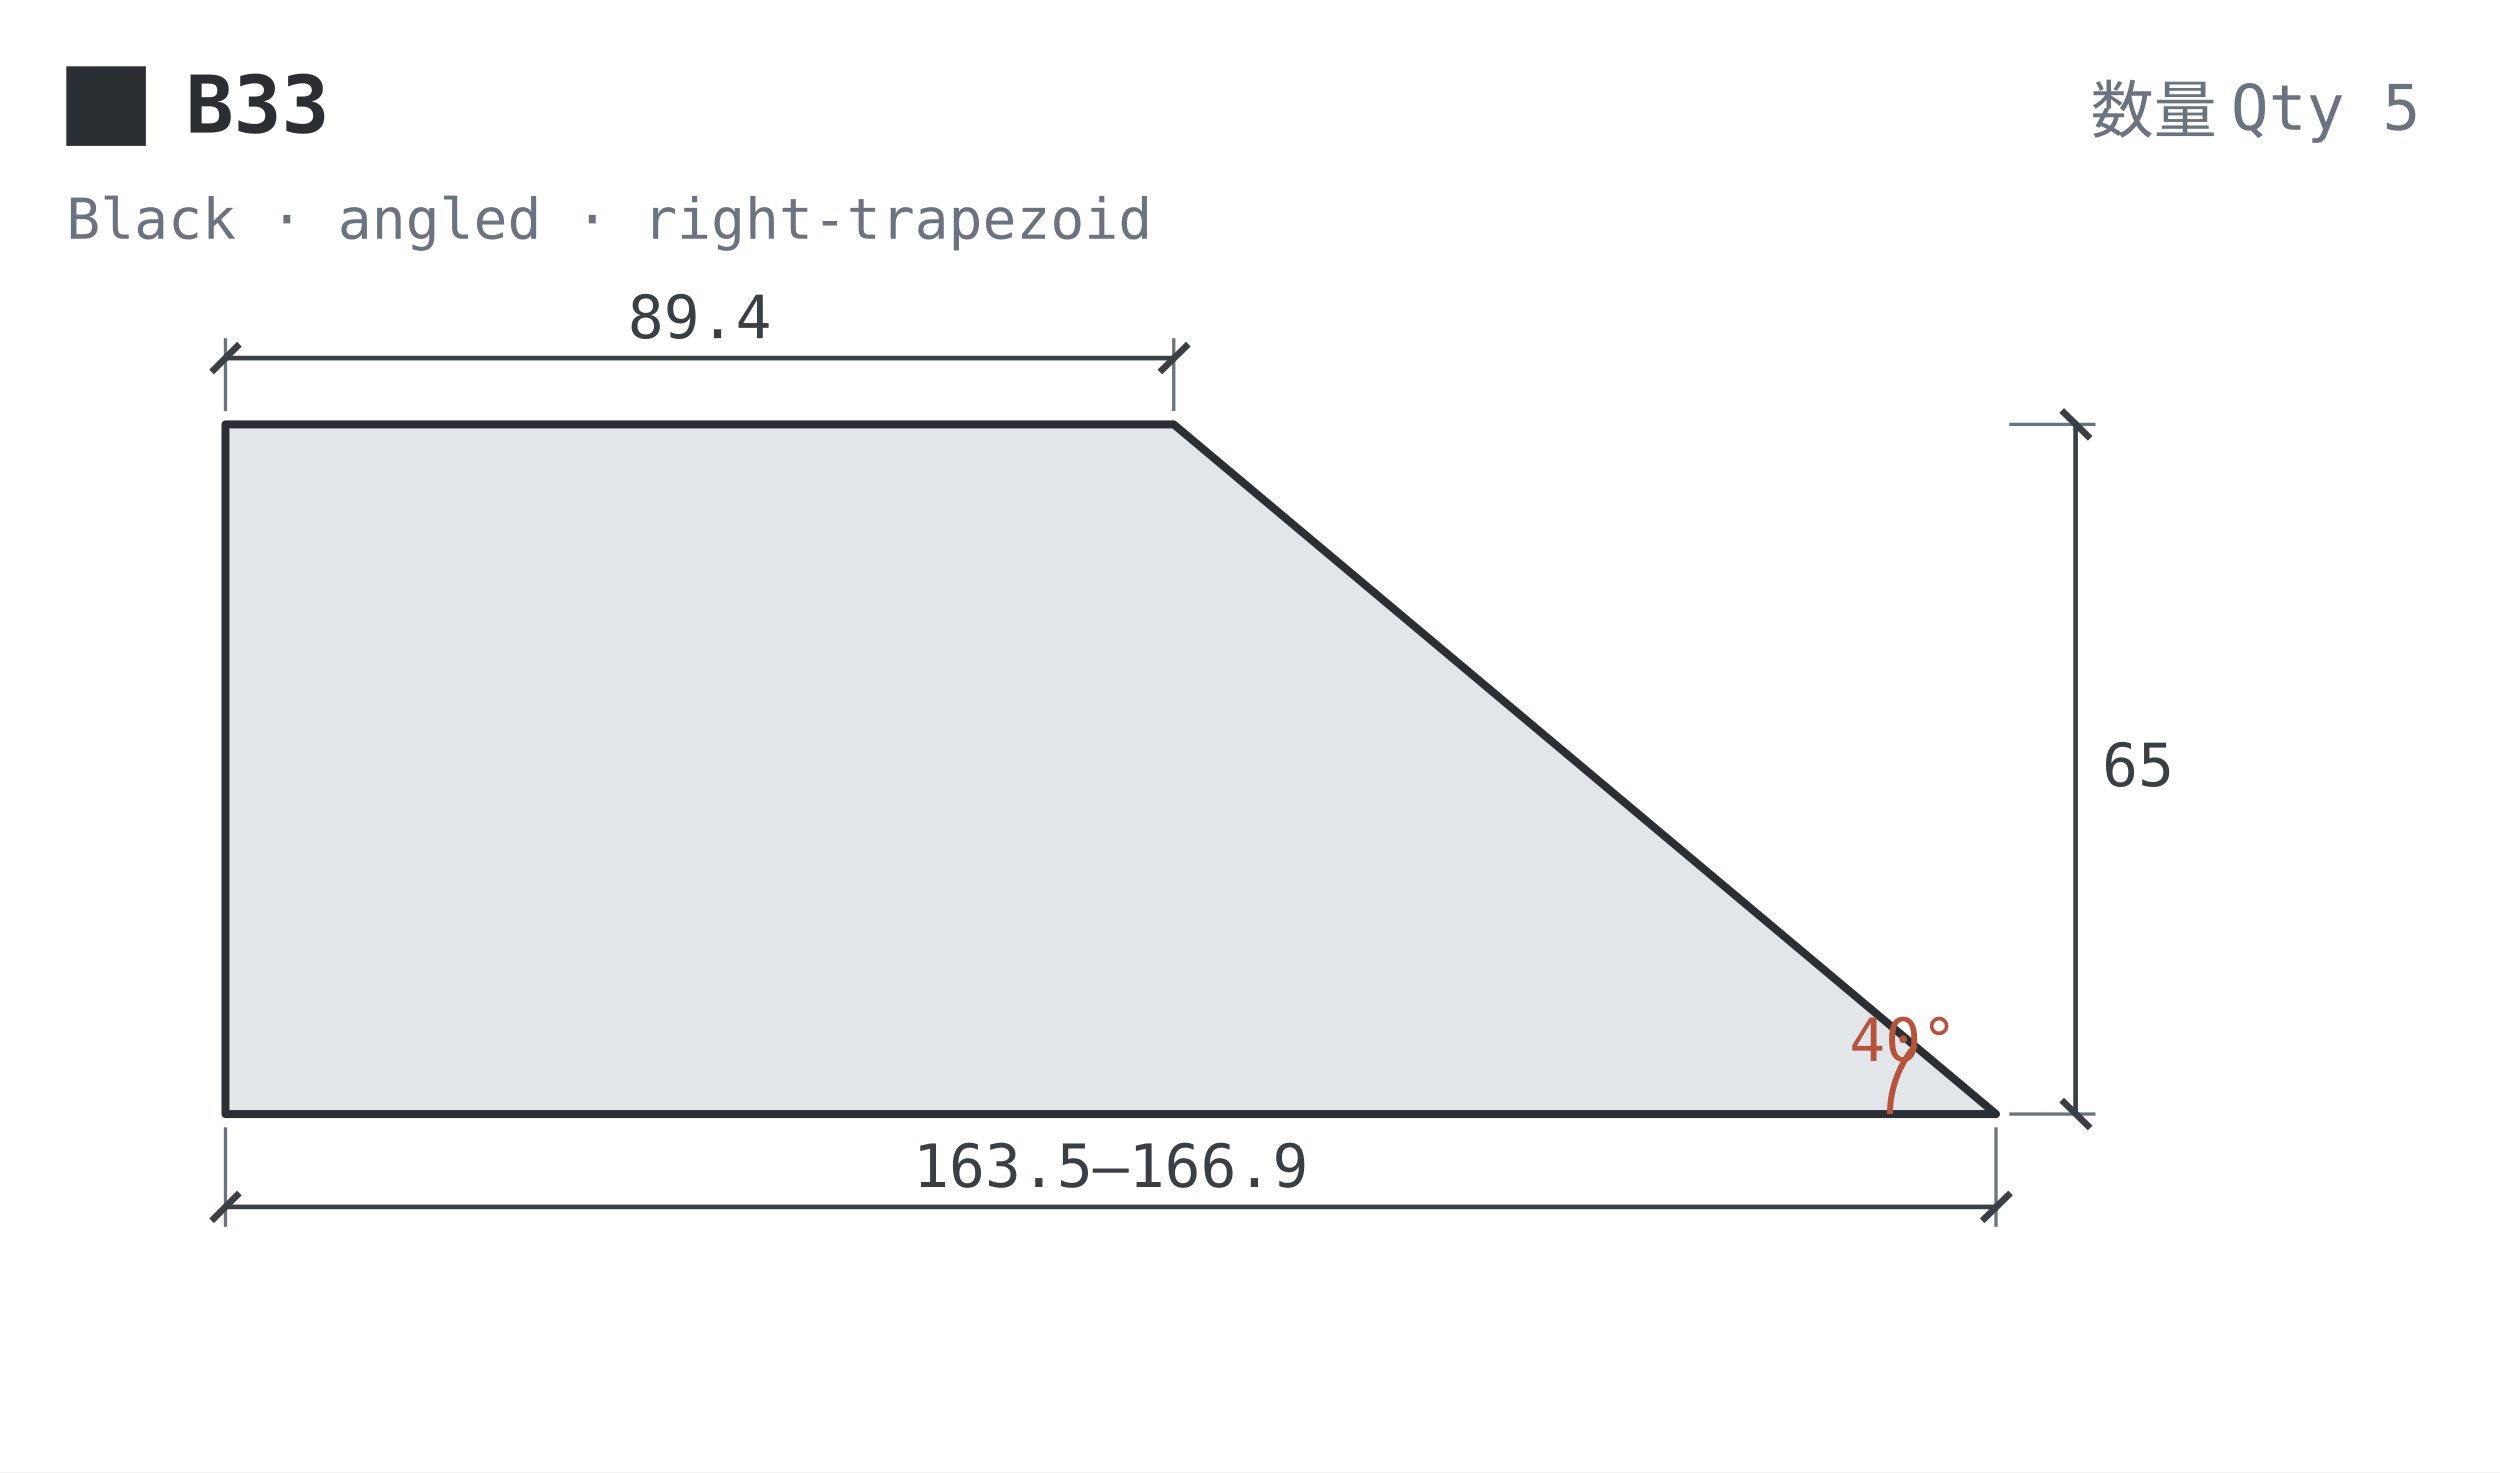
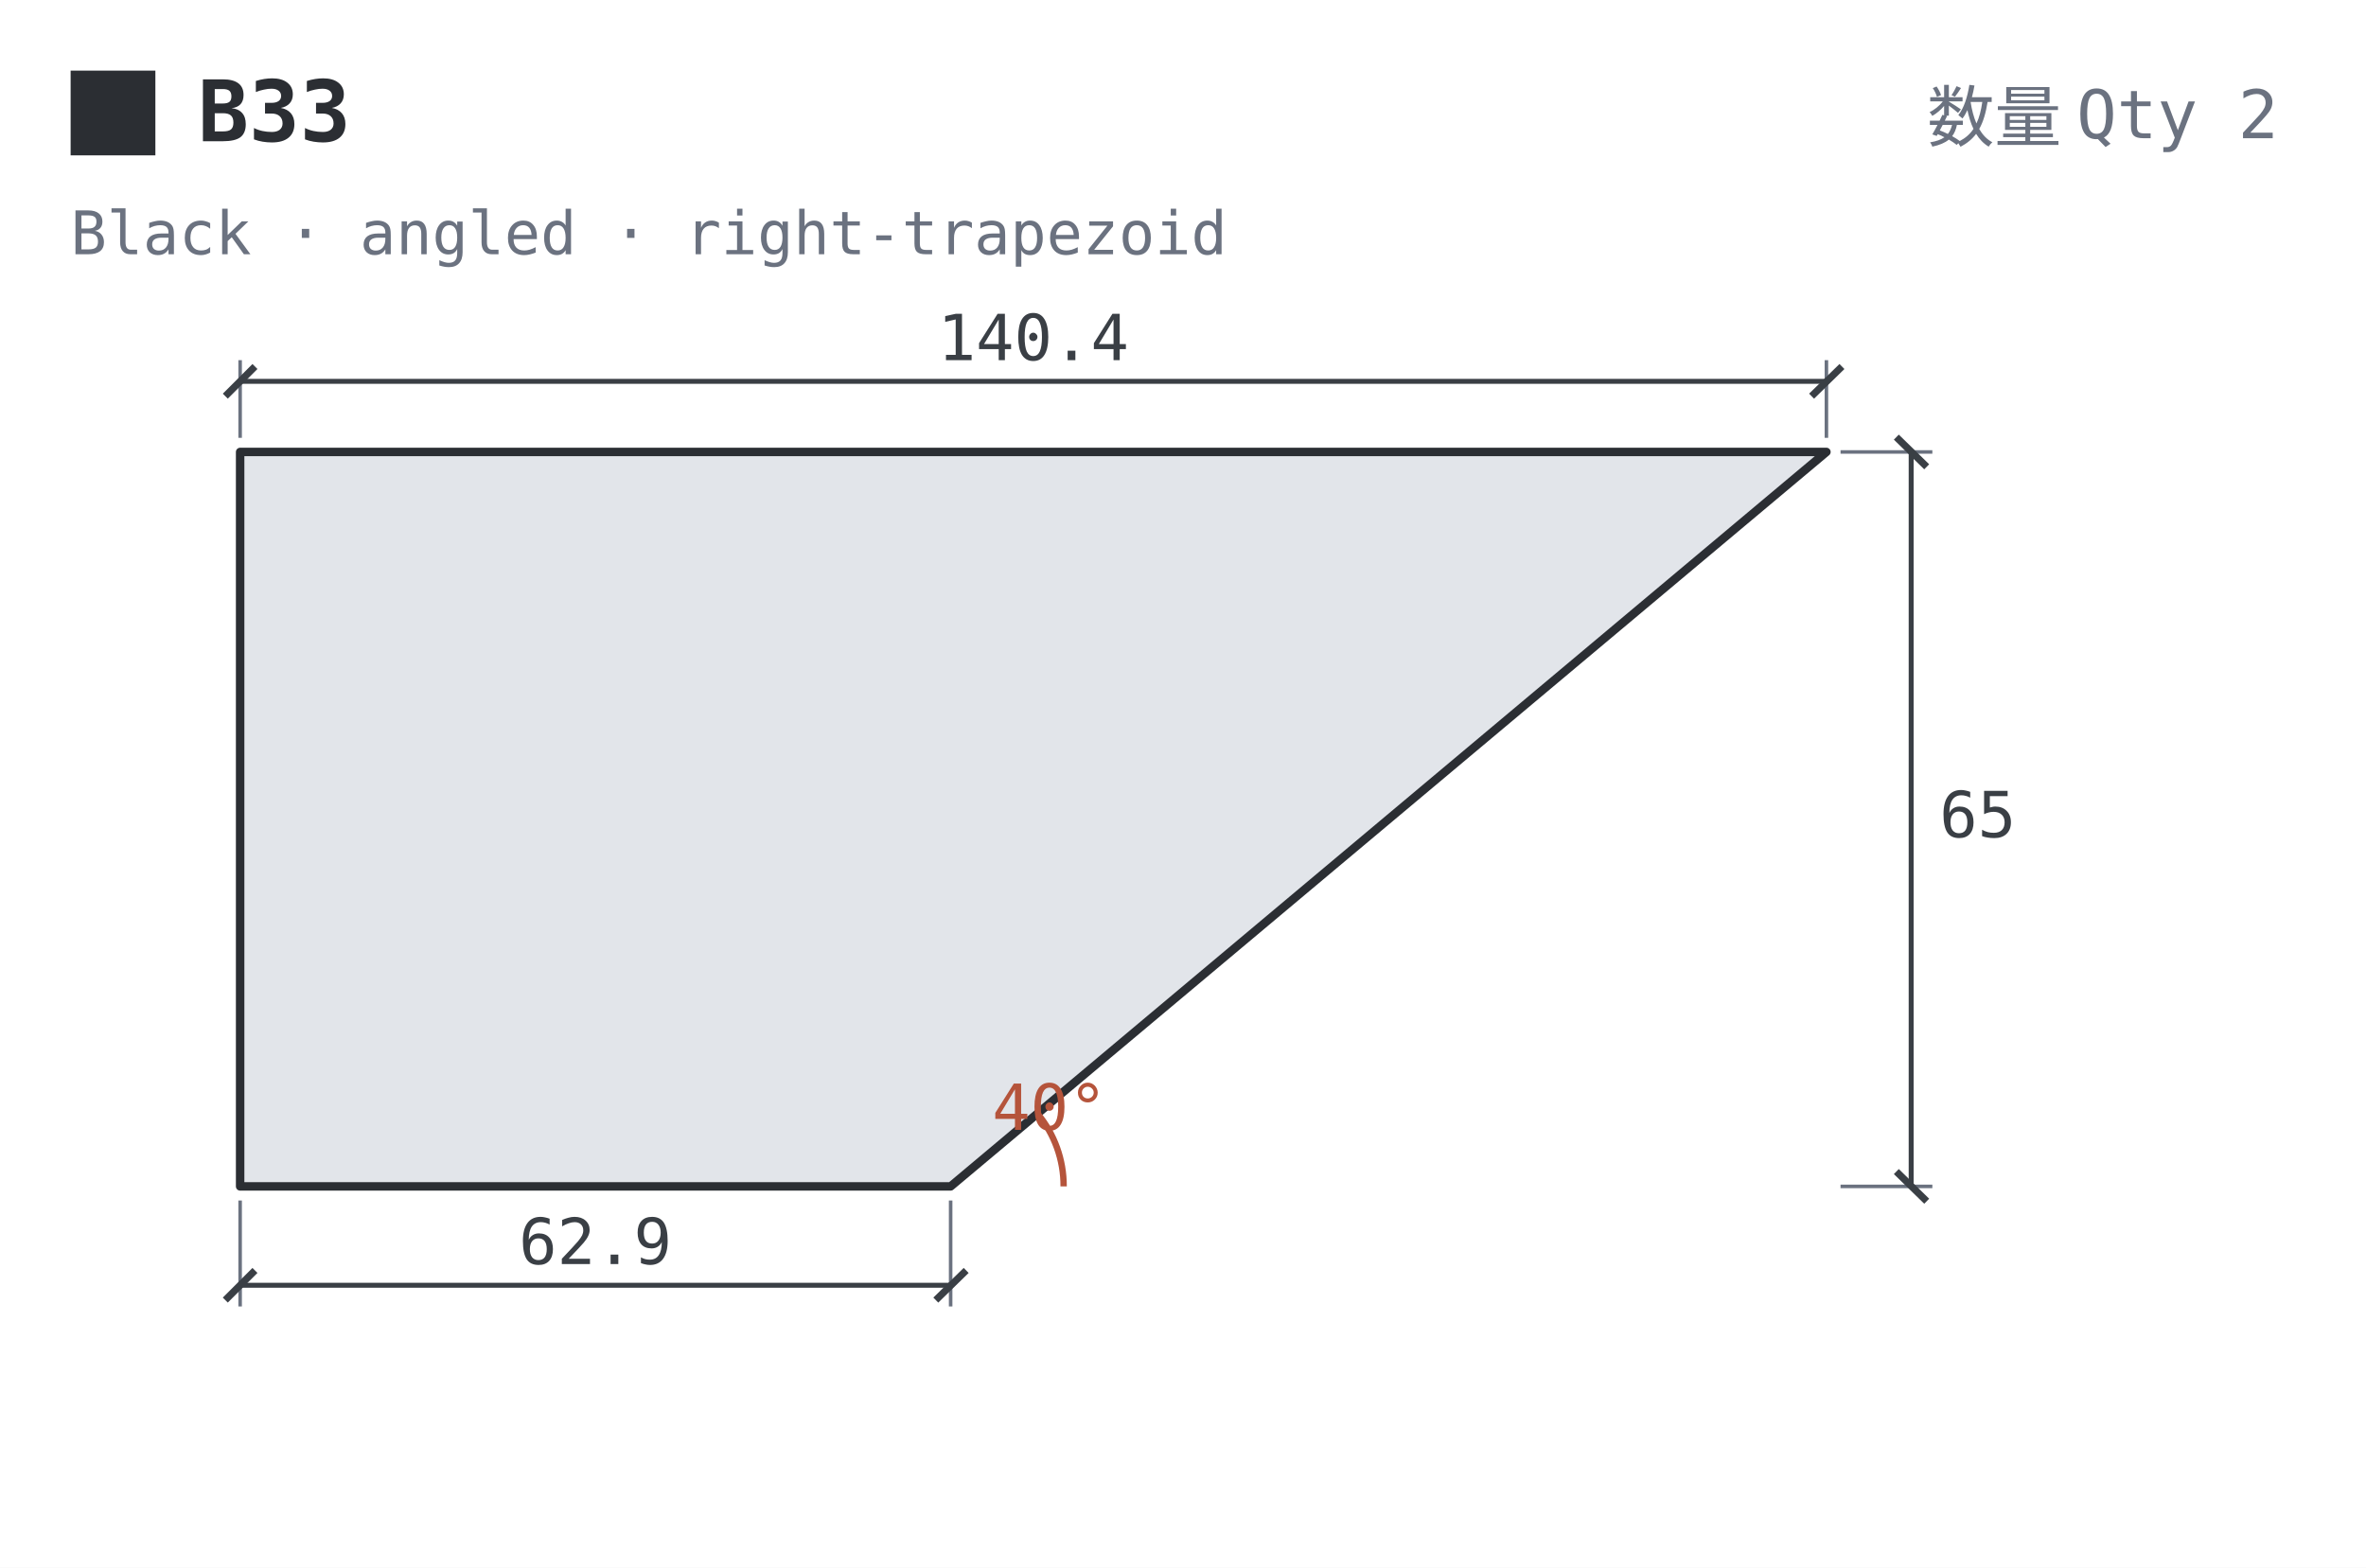
- <svg xmlns="http://www.w3.org/2000/svg" viewBox="0 0 377 222" width="377" height="222">
-   <rect width="377" height="222" fill="#ffffff" />
+ <svg xmlns="http://www.w3.org/2000/svg" viewBox="0 0 335 222" width="335" height="222">
+   <rect width="335" height="222" fill="#ffffff" />
  <rect x="10.0" y="10.0" width="12.0" height="12.0" fill="#2b2e33" stroke="none" />
  <text x="28.0" y="20.0" font-family="ui-monospace,'SFMono-Regular',Menlo,Consolas,monospace" font-size="12" fill="#2b2e33" text-anchor="start" font-weight="600">B33</text>
-   <text x="365.0" y="20.0" font-family="ui-monospace,'SFMono-Regular',Menlo,Consolas,monospace" font-size="9.5" fill="#6b7280" text-anchor="end">数量 Qty 5</text>
+   <text x="322.6" y="20.0" font-family="ui-monospace,'SFMono-Regular',Menlo,Consolas,monospace" font-size="9.5" fill="#6b7280" text-anchor="end">数量 Qty 2</text>
  <text x="10.0" y="36.0" font-family="ui-monospace,'SFMono-Regular',Menlo,Consolas,monospace" font-size="8.5" fill="#6b7280" text-anchor="start">Black · angled · right-trapezoid</text>
-   <polygon points="34.0,168.0 301.0,168.0 177.0,64.0 34.0,64.0" fill="#e2e5ea" stroke="#2b2e33" stroke-width="1.2" stroke-linejoin="round" />
+   <polygon points="34.0,168.0 134.6,168.0 258.6,64.0 34.0,64.0" fill="#e2e5ea" stroke="#2b2e33" stroke-width="1.2" stroke-linejoin="round" />
  <line x1="34.0" y1="170.0" x2="34.0" y2="185.0" stroke="#6b7280" stroke-width="0.5" />
-   <line x1="301.0" y1="170.0" x2="301.0" y2="185.0" stroke="#6b7280" stroke-width="0.5" />
-   <line x1="34.0" y1="182.0" x2="301.0" y2="182.0" stroke="#3a3f45" stroke-width="0.7" />
+   <line x1="134.6" y1="170.0" x2="134.6" y2="185.0" stroke="#6b7280" stroke-width="0.5" />
+   <line x1="34.0" y1="182.0" x2="134.6" y2="182.0" stroke="#3a3f45" stroke-width="0.7" />
  <line x1="31.9" y1="184.1" x2="36.1" y2="179.9" stroke="#3a3f45" stroke-width="1" />
-   <line x1="298.9" y1="184.1" x2="303.2" y2="179.9" stroke="#3a3f45" stroke-width="1" />
-   <text x="167.5" y="179.0" font-family="ui-monospace,'SFMono-Regular',Menlo,Consolas,monospace" font-size="9" fill="#3a3f45" text-anchor="middle">163.5–166.9</text>
-   <line x1="303.0" y1="64.0" x2="316.0" y2="64.0" stroke="#6b7280" stroke-width="0.5" />
-   <line x1="303.0" y1="168.0" x2="316.0" y2="168.0" stroke="#6b7280" stroke-width="0.5" />
-   <line x1="313.0" y1="64.0" x2="313.0" y2="168.0" stroke="#3a3f45" stroke-width="0.7" />
-   <line x1="310.9" y1="61.9" x2="315.2" y2="66.1" stroke="#3a3f45" stroke-width="1" />
-   <line x1="310.9" y1="165.9" x2="315.2" y2="170.1" stroke="#3a3f45" stroke-width="1" />
-   <text x="317.0" y="116.0" font-family="ui-monospace,'SFMono-Regular',Menlo,Consolas,monospace" font-size="9" fill="#3a3f45" text-anchor="start" dominant-baseline="middle">65</text>
+   <line x1="132.5" y1="184.1" x2="136.8" y2="179.9" stroke="#3a3f45" stroke-width="1" />
+   <text x="84.3" y="179.0" font-family="ui-monospace,'SFMono-Regular',Menlo,Consolas,monospace" font-size="9" fill="#3a3f45" text-anchor="middle">62.9</text>
+   <line x1="260.6" y1="64.0" x2="273.6" y2="64.0" stroke="#6b7280" stroke-width="0.5" />
+   <line x1="260.6" y1="168.0" x2="273.6" y2="168.0" stroke="#6b7280" stroke-width="0.5" />
+   <line x1="270.6" y1="64.0" x2="270.6" y2="168.0" stroke="#3a3f45" stroke-width="0.7" />
+   <line x1="268.5" y1="61.9" x2="272.8" y2="66.1" stroke="#3a3f45" stroke-width="1" />
+   <line x1="268.5" y1="165.9" x2="272.8" y2="170.1" stroke="#3a3f45" stroke-width="1" />
+   <text x="274.6" y="116.0" font-family="ui-monospace,'SFMono-Regular',Menlo,Consolas,monospace" font-size="9" fill="#3a3f45" text-anchor="start" dominant-baseline="middle">65</text>
  <line x1="34.0" y1="62.0" x2="34.0" y2="51.0" stroke="#6b7280" stroke-width="0.5" />
-   <line x1="177.0" y1="62.0" x2="177.0" y2="51.0" stroke="#6b7280" stroke-width="0.5" />
-   <line x1="34.0" y1="54.0" x2="177.0" y2="54.0" stroke="#3a3f45" stroke-width="0.7" />
+   <line x1="258.6" y1="62.0" x2="258.6" y2="51.0" stroke="#6b7280" stroke-width="0.5" />
+   <line x1="34.0" y1="54.0" x2="258.6" y2="54.0" stroke="#3a3f45" stroke-width="0.7" />
  <line x1="31.9" y1="56.1" x2="36.1" y2="51.9" stroke="#3a3f45" stroke-width="1" />
-   <line x1="174.9" y1="56.1" x2="179.2" y2="51.9" stroke="#3a3f45" stroke-width="1" />
-   <text x="105.5" y="51.0" font-family="ui-monospace,'SFMono-Regular',Menlo,Consolas,monospace" font-size="9" fill="#3a3f45" text-anchor="middle">89.4</text>
-   <path d="M 288.8 157.7 A 16.0 16.0 0 0 0 285.0 168.0" fill="none" stroke="#b5543b" stroke-width="0.9" />
-   <text x="287.0" y="160.0" font-family="ui-monospace,'SFMono-Regular',Menlo,Consolas,monospace" font-size="9" fill="#b5543b" text-anchor="middle">40°</text>
+   <line x1="256.5" y1="56.1" x2="260.8" y2="51.9" stroke="#3a3f45" stroke-width="1" />
+   <text x="146.3" y="51.0" font-family="ui-monospace,'SFMono-Regular',Menlo,Consolas,monospace" font-size="9" fill="#3a3f45" text-anchor="middle">140.4</text>
+   <path d="M 150.6 168.0 A 16.0 16.0 0 0 0 146.9 157.7" fill="none" stroke="#b5543b" stroke-width="0.9" />
+   <text x="148.6" y="160.0" font-family="ui-monospace,'SFMono-Regular',Menlo,Consolas,monospace" font-size="9" fill="#b5543b" text-anchor="middle">40°</text>
</svg>
